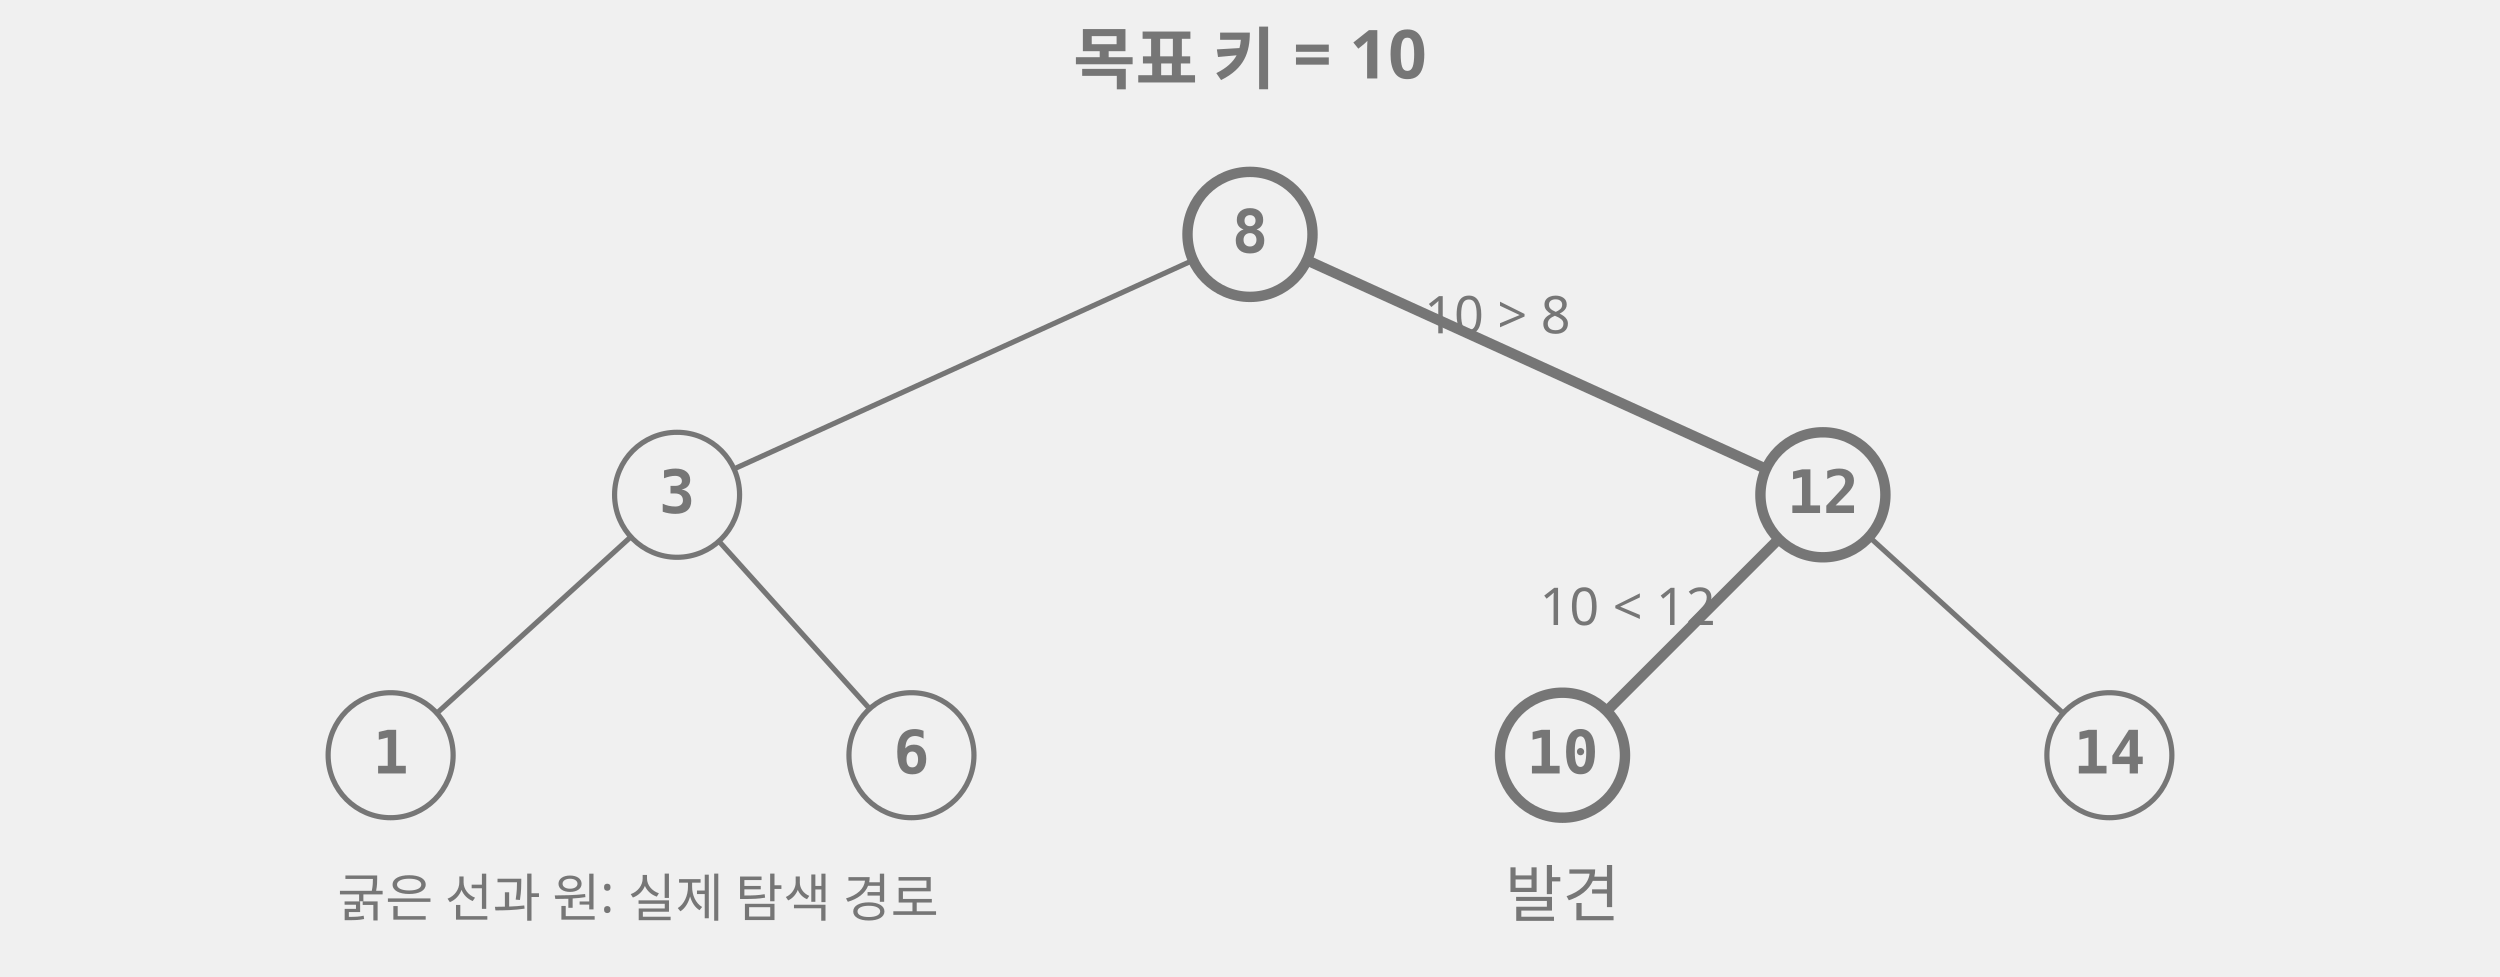
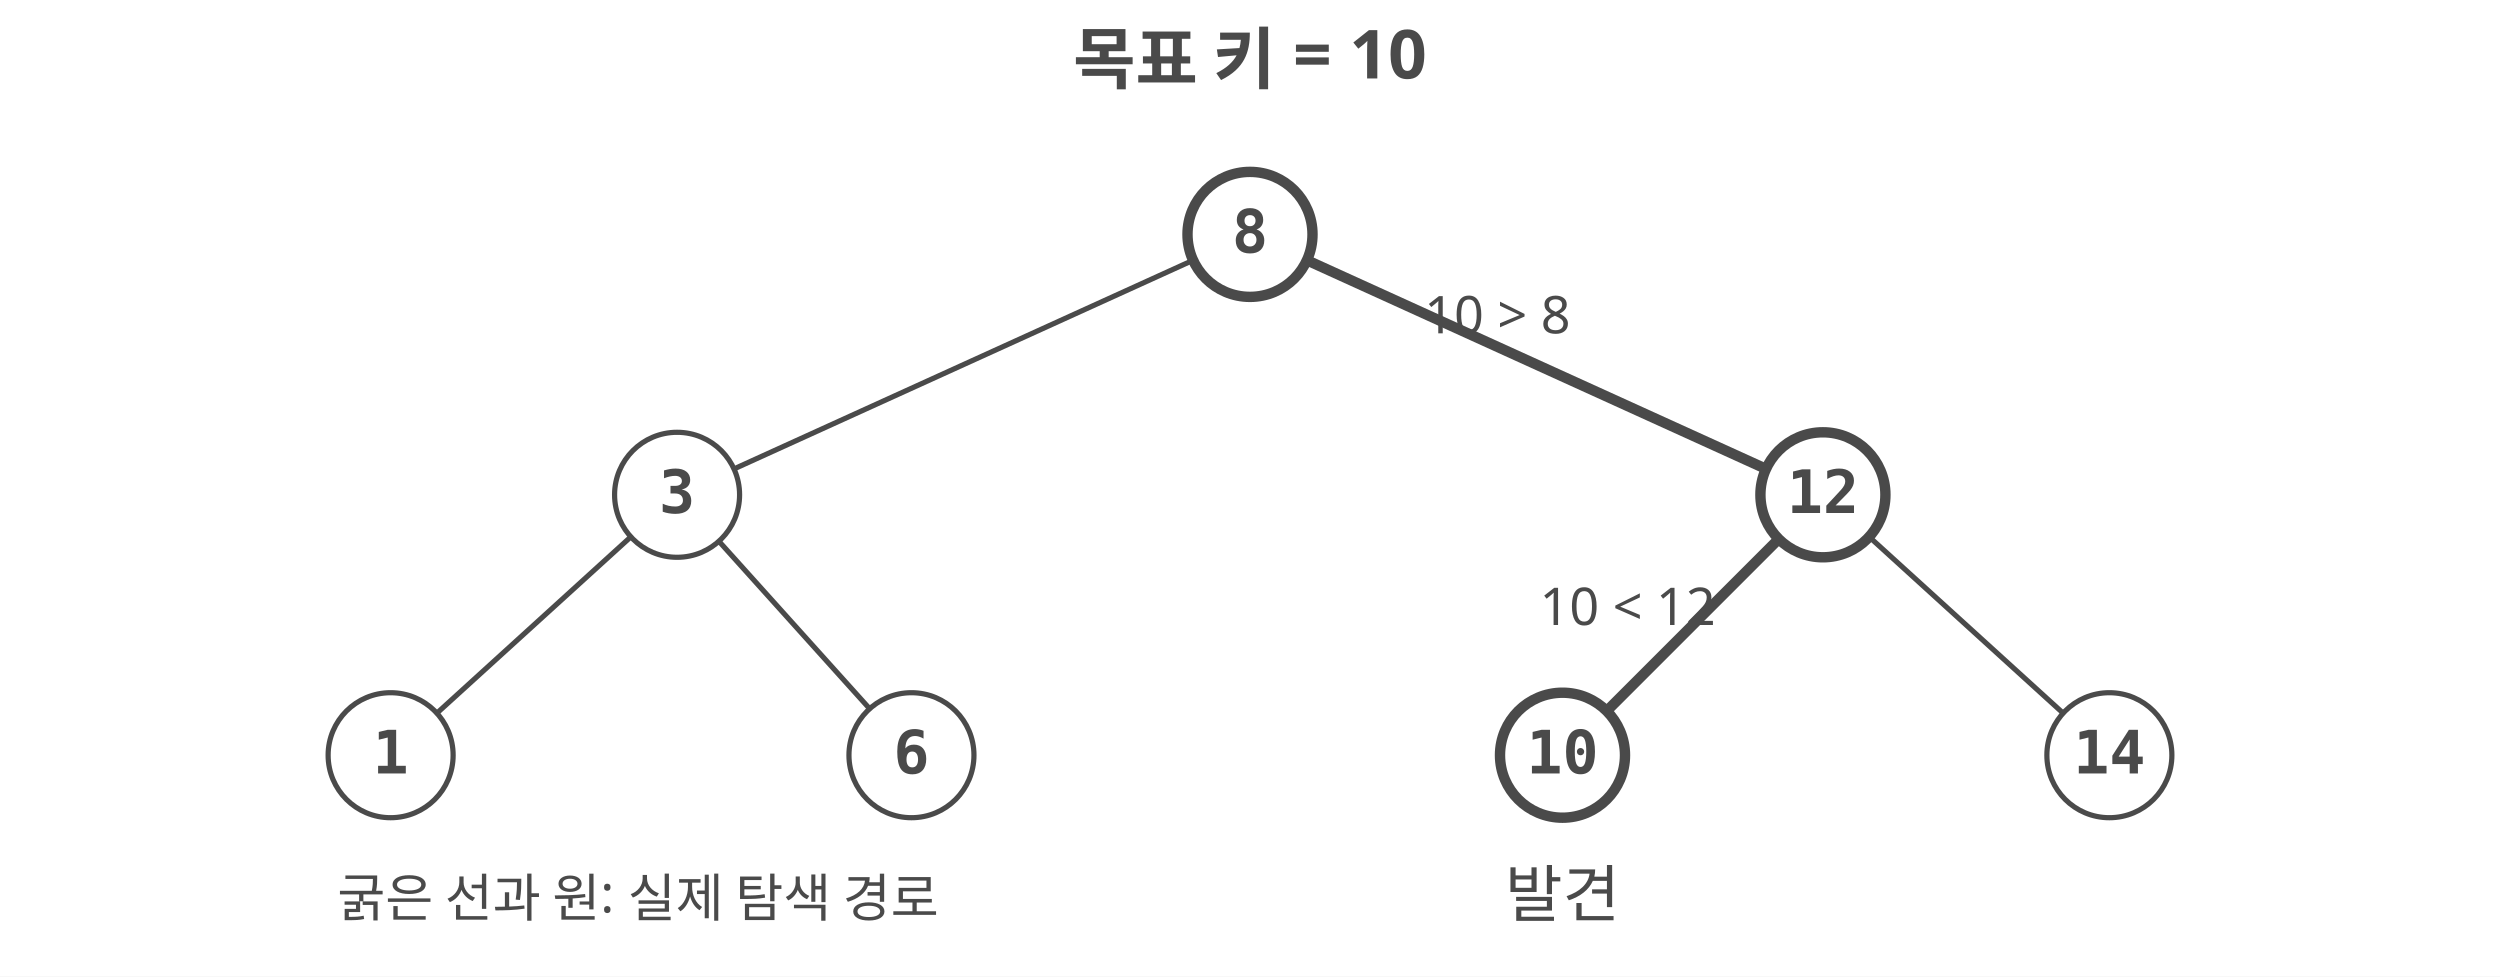
<svg xmlns="http://www.w3.org/2000/svg" viewBox="0 0 960 375" role="img" aria-labelledby="bst-search-path-title bst-search-path-desc">
-   <style>.t{font:500 24px system-ui,sans-serif;fill:#767676}.s{font:400 20px system-ui,sans-serif;fill:#767676}.m{font:600 23px ui-monospace,Consolas,monospace;fill:#767676}.h{font:700 26px system-ui,sans-serif;fill:#767676}.l{fill:none;stroke:#767676;stroke-width:2}.a{fill:none;stroke:#767676;stroke-width:4}.d{fill:none;stroke:#767676;stroke-width:2;stroke-dasharray:7 5}</style>
+   <style>.canvas{fill:#fff}.t{font:500 24px system-ui,sans-serif;fill:#4a4a4a}.s{font:400 20px system-ui,sans-serif;fill:#4a4a4a}.m{font:600 23px ui-monospace,Consolas,monospace;fill:#4a4a4a}.h{font:700 26px system-ui,sans-serif;fill:#4a4a4a}.l{fill:none;stroke:#4a4a4a;stroke-width:2}.a{fill:none;stroke:#4a4a4a;stroke-width:4}.d{fill:none;stroke:#4a4a4a;stroke-width:2;stroke-dasharray:7 5}@media(prefers-color-scheme:dark){.canvas{fill:#171717}.t{fill:#c8c8c8}.s{fill:#c8c8c8}.m{fill:#c8c8c8}.h{fill:#c8c8c8}.l{stroke:#c8c8c8}.a{stroke:#c8c8c8}.d{stroke:#c8c8c8}}</style>
+   <rect class="canvas" width="100%" height="100%" />
  <text x="480" y="32" class="h" text-anchor="middle">목표 키 = 10</text>
  <line x1="458.151" y1="99.931" x2="281.849" y2="180.069" class="l" />
  <line x1="501.849" y1="99.931" x2="678.151" y2="180.069" class="a" />
  <line x1="242.241" y1="206.144" x2="167.759" y2="273.856" class="l" />
  <line x1="276.055" y1="207.839" x2="333.945" y2="272.161" class="l" />
  <line x1="683.029" y1="206.971" x2="616.971" y2="273.029" class="a" />
  <line x1="717.759" y1="206.144" x2="792.241" y2="273.856" class="l" />
  <circle cx="480" cy="90" r="24" class="a" />
  <text x="480" y="97" class="m" text-anchor="middle">8</text>
  <circle cx="260" cy="190" r="24" class="l" />
  <text x="260" y="197" class="m" text-anchor="middle">3</text>
  <circle cx="700" cy="190" r="24" class="a" />
  <text x="700" y="197" class="m" text-anchor="middle">12</text>
  <circle cx="150" cy="290" r="24" class="l" />
  <text x="150" y="297" class="m" text-anchor="middle">1</text>
  <circle cx="350" cy="290" r="24" class="l" />
  <text x="350" y="297" class="m" text-anchor="middle">6</text>
  <circle cx="600" cy="290" r="24" class="a" />
  <text x="600" y="297" class="m" text-anchor="middle">10</text>
  <circle cx="810" cy="290" r="24" class="l" />
  <text x="810" y="297" class="m" text-anchor="middle">14</text>
  <text x="575" y="128" class="s" text-anchor="middle">10 &gt; 8</text>
  <text x="625" y="240" class="s" text-anchor="middle">10 &lt; 12</text>
  <text x="600" y="352" class="t" text-anchor="middle">발견</text>
  <text x="245" y="352" class="s" text-anchor="middle">굵은 선과 원: 실제 탐색 경로</text>
</svg>
